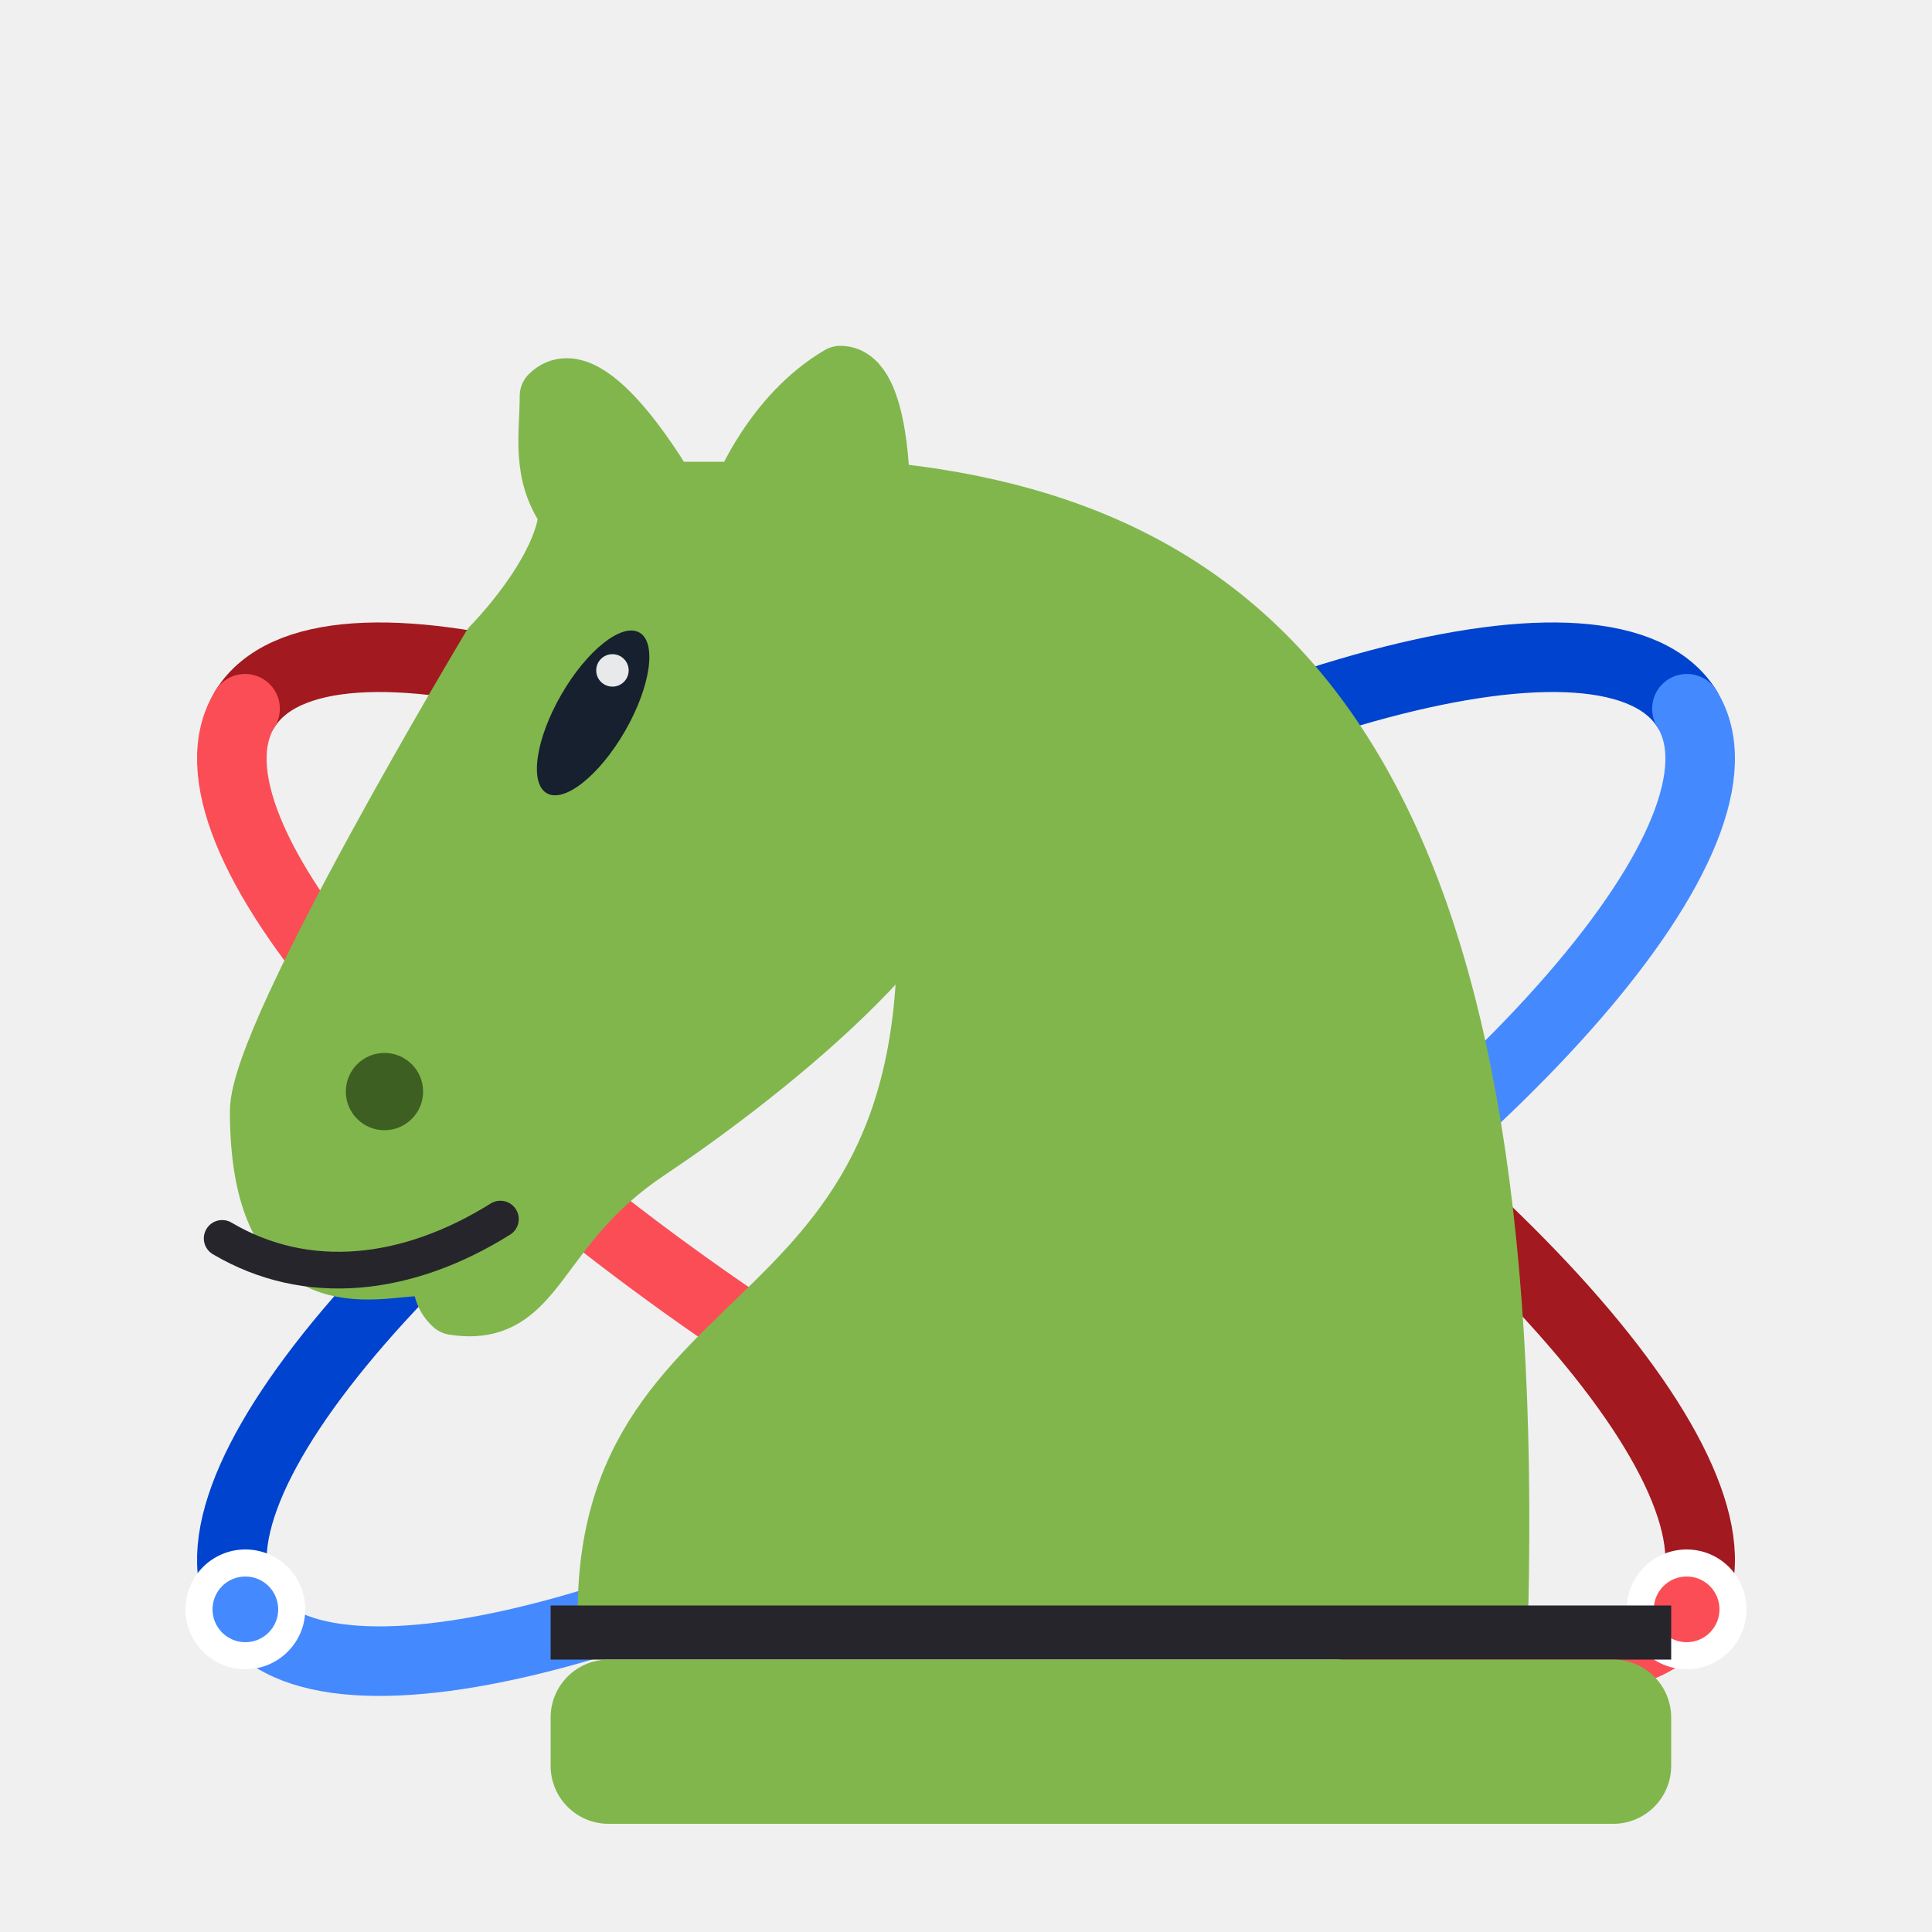
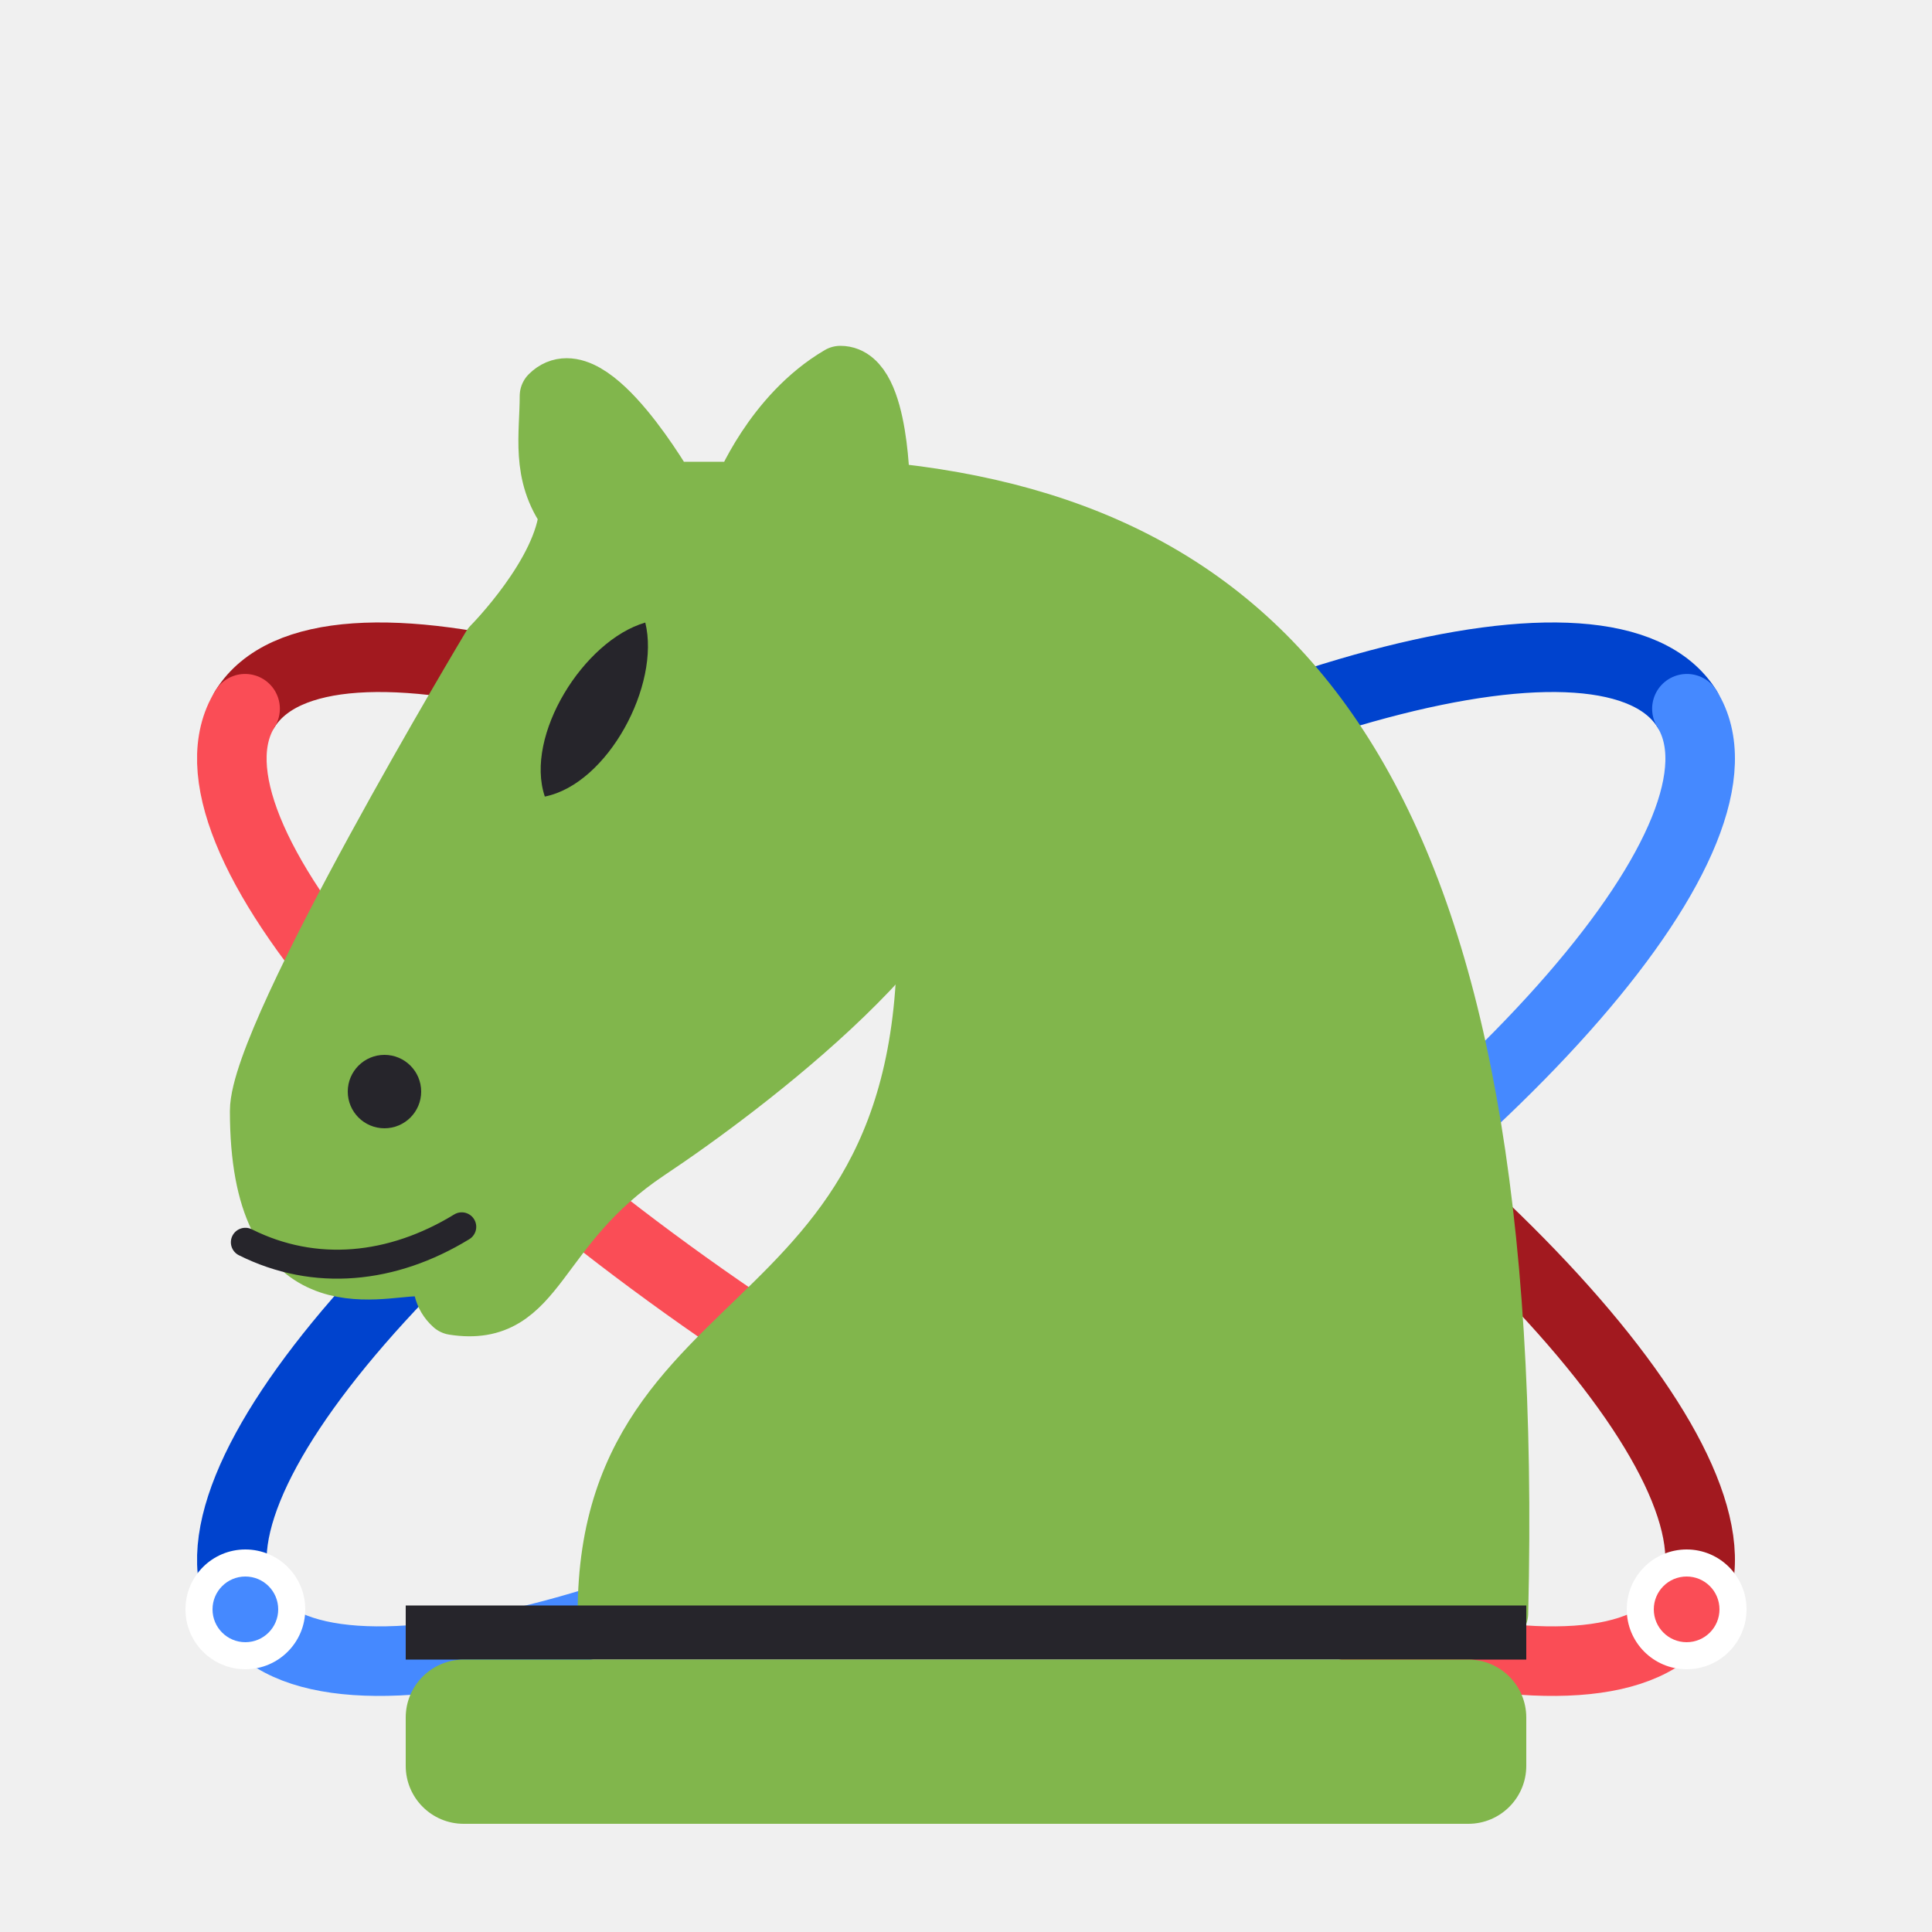
<svg xmlns="http://www.w3.org/2000/svg" viewBox="0 0 100 100">
  <path d="M-44 0 A44 13.5 0 0 1 44 0" fill="none" stroke="#0043ce" stroke-width="3.6" stroke-linecap="round" transform="translate(50 60) rotate(-32)" />
  <path d="M-44 0 A44 13.5 0 0 1 44 0" fill="none" stroke="#a2191f" stroke-width="3.6" stroke-linecap="round" transform="translate(50 60) rotate(32)" />
  <path d="M-44 0 A44 13.5 0 0 0 44 0" fill="none" stroke="#4589ff" stroke-width="3.6" stroke-linecap="round" transform="translate(50 60) rotate(-32)" />
  <path d="M-44 0 A44 13.5 0 0 0 44 0" fill="none" stroke="#fa4d56" stroke-width="3.6" stroke-linecap="round" transform="translate(50 60) rotate(32)" />
  <circle cx="12.7" cy="83.3" r="3.1" fill="#fff" />
  <circle cx="12.7" cy="83.3" r="1.7" fill="#4589ff" />
  <circle cx="87.3" cy="83.3" r="3.1" fill="#fff" />
  <circle cx="87.3" cy="83.3" r="1.7" fill="#fa4d56" />
  <g transform="translate(1.50 5.50) scale(2.0)" fill="#81b64c" stroke="#81b64c" stroke-width="1.6" stroke-linejoin="round" stroke-linecap="round">
    <path d="M22 10c10.5 1 16.5 8 16 29H15c0-9 10-6.5 8-21" />
    <path d="M24 18c.38 2.91-5.55 7.37-8 9-3 2-2.82 4.34-5 4-1.042-.94 1.41-3.04 0-3-1 0 .19 1.23-1 2-1 0-4.003 1-4-4 0-2 6-12 6-12s1.89-1.9 2-3.5c-.73-.994-.5-2-.5-3 1-1 3 2.5 3 2.5h2s.78-1.992 2.5-3c1 0 1 3 1 3" />
  </g>
-   <g transform="translate(1.50 5.50) scale(2.0)">
-     <ellipse cx="14.6" cy="15.7" rx="0.95" ry="2.4" transform="rotate(30 14.6 15.7)" fill="#16202e" />
-     <circle cx="15.1" cy="14.6" r="0.42" fill="#ffffff" opacity="0.9" />
-     <circle cx="9.2" cy="25.5" r="1.0" fill="#3d5f22" />
-     <path d="M5.0 29.3 C7.2 30.6 9.8 30.3 12.2 28.8" fill="none" stroke="#26252b" stroke-width="0.95" stroke-linecap="round" />
+   <g transform="translate(1.50 5.50) scale(2.0)" fill="#26252b">
+     <path d="M0 -2.7 C1.15 -1.5 1.25 1.4 0 2.5 C-1.25 1.4 -1.15 -1.5 0 -2.7 Z" transform="translate(14.6 15.7) rotate(30)" />
+     <circle cx="9.2" cy="25.5" r="0.95" />
+     <path d="M5.6 29.4 C7.4 30.3 9.4 30.1 11.2 29.0" fill="none" stroke="#26252b" stroke-width="0.75" stroke-linecap="round" />
  </g>
-   <rect x="28.5" y="83.1" width="58.0" height="2.8" fill="#26252b" />
-   <rect x="28.5" y="85.9" width="58.0" height="8.5" rx="3" fill="#81b64c" />
+   <rect x="21.0" y="83.1" width="58.0" height="2.8" fill="#26252b" />
+   <rect x="21.0" y="85.9" width="58.0" height="8.5" rx="3" fill="#81b64c" />
</svg>
